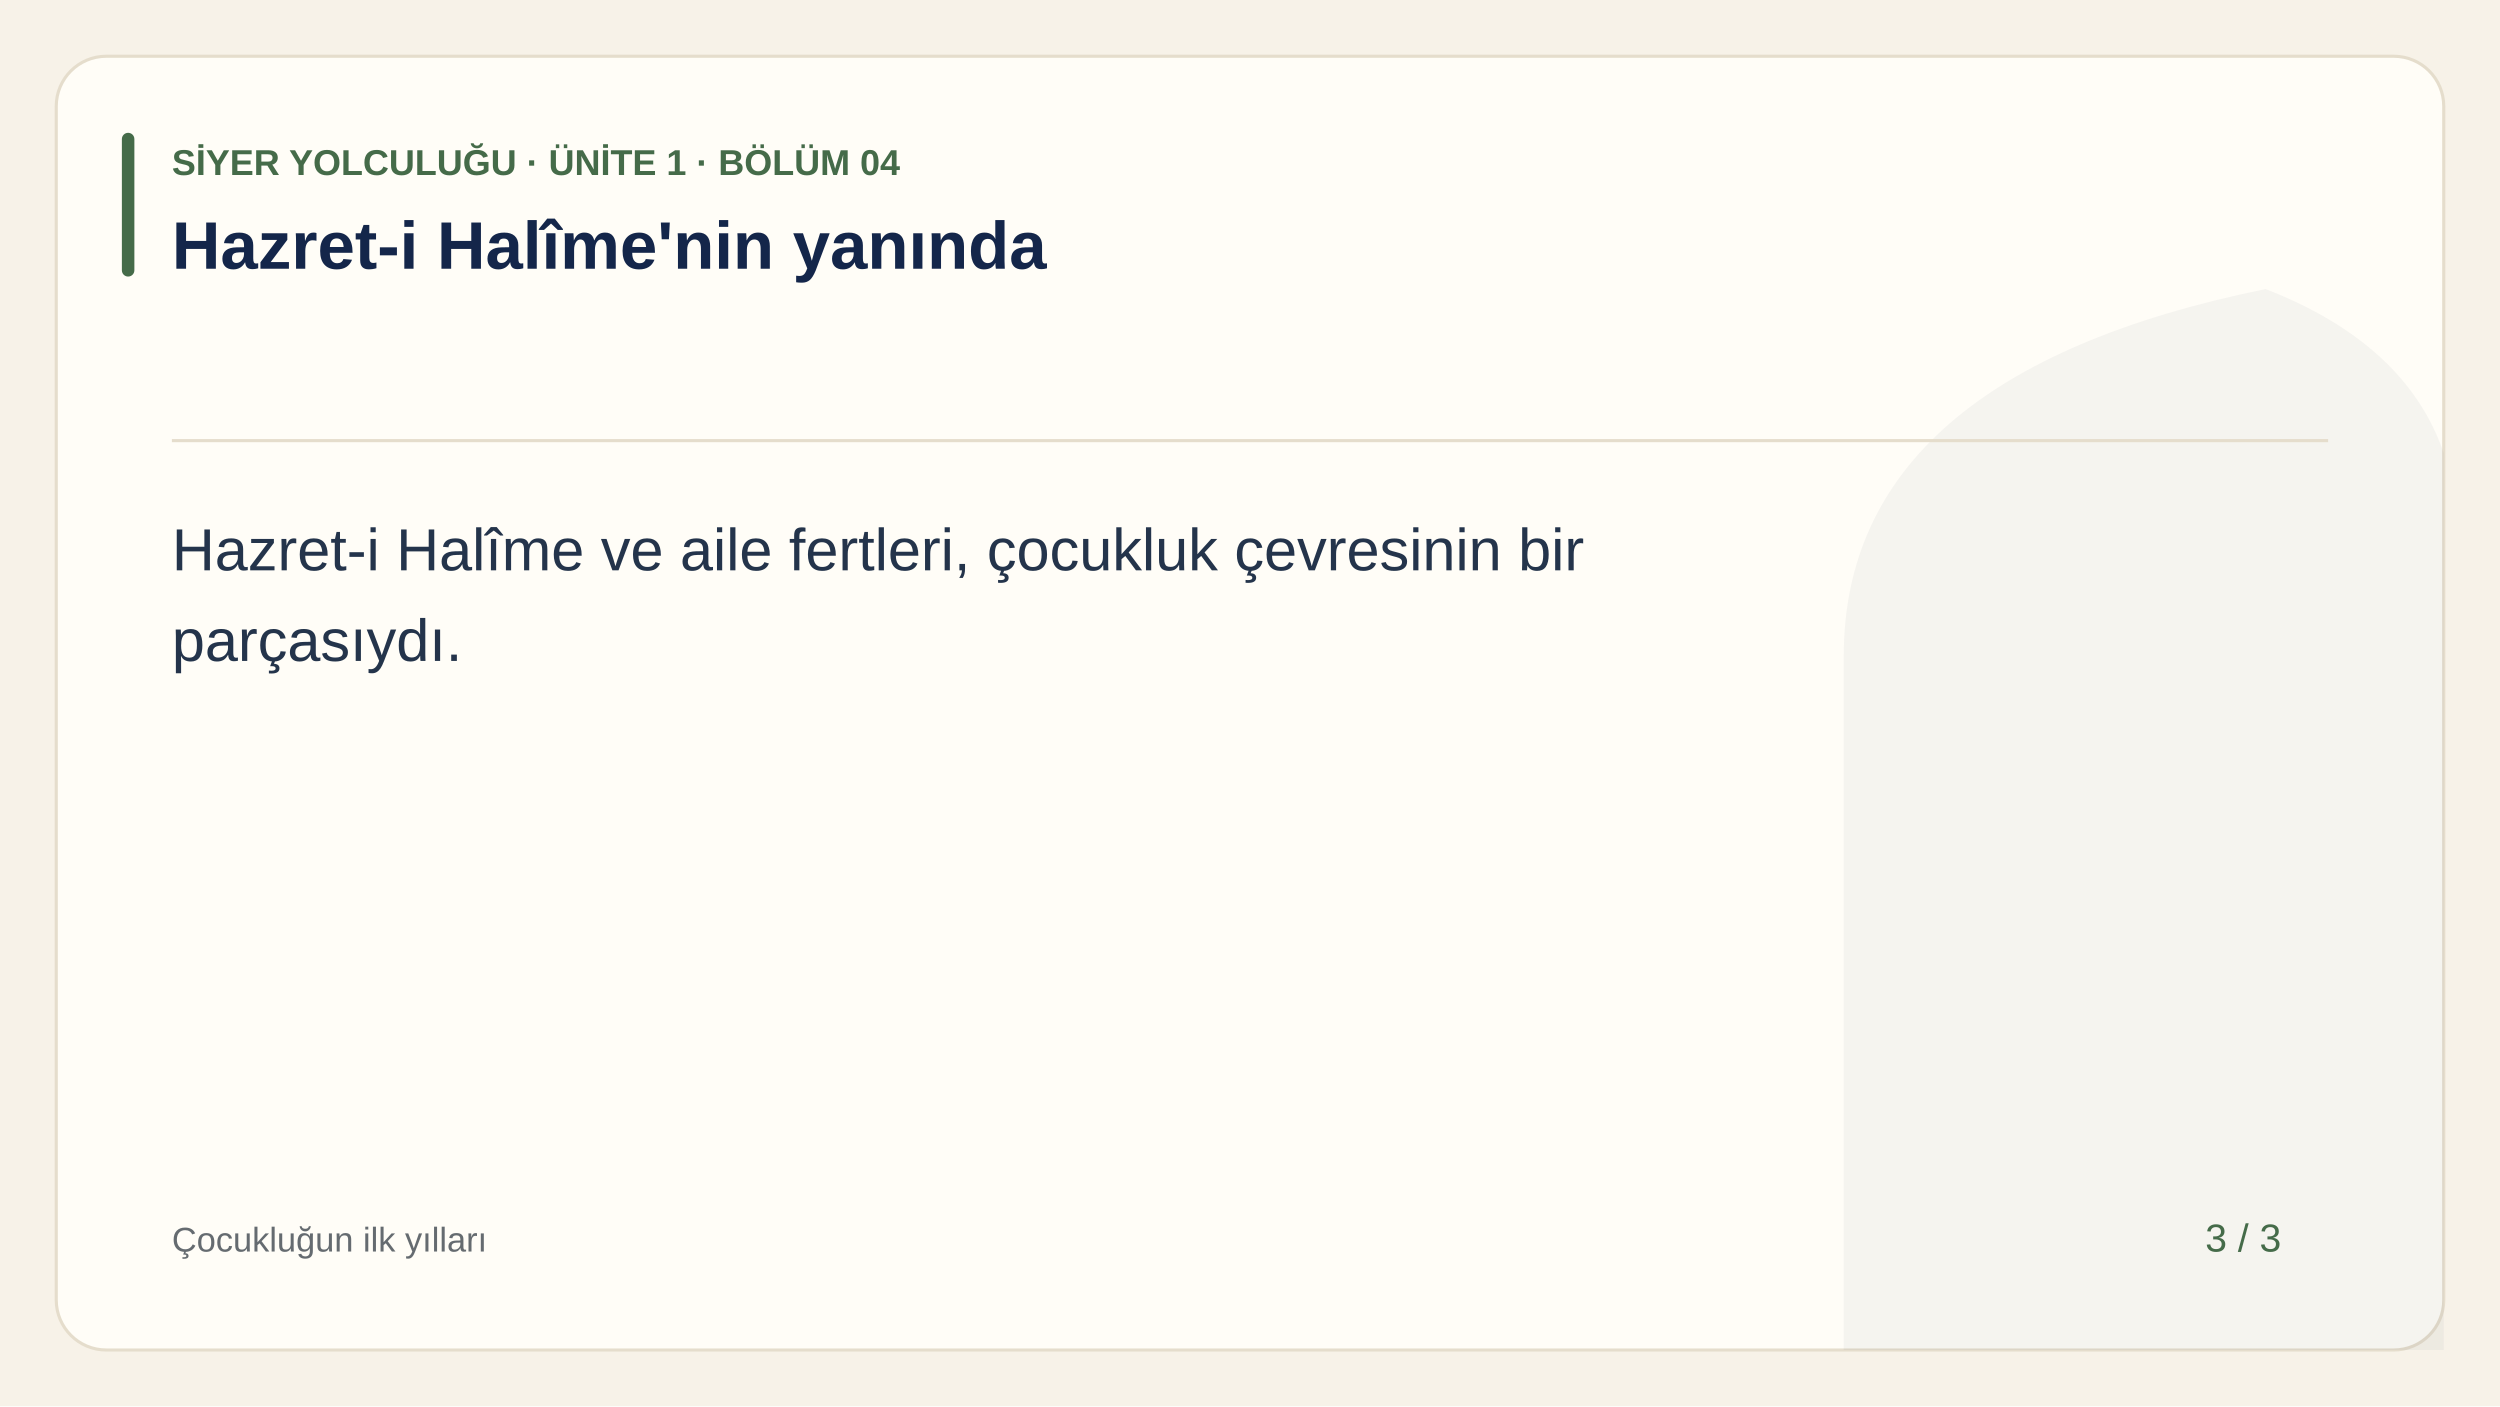
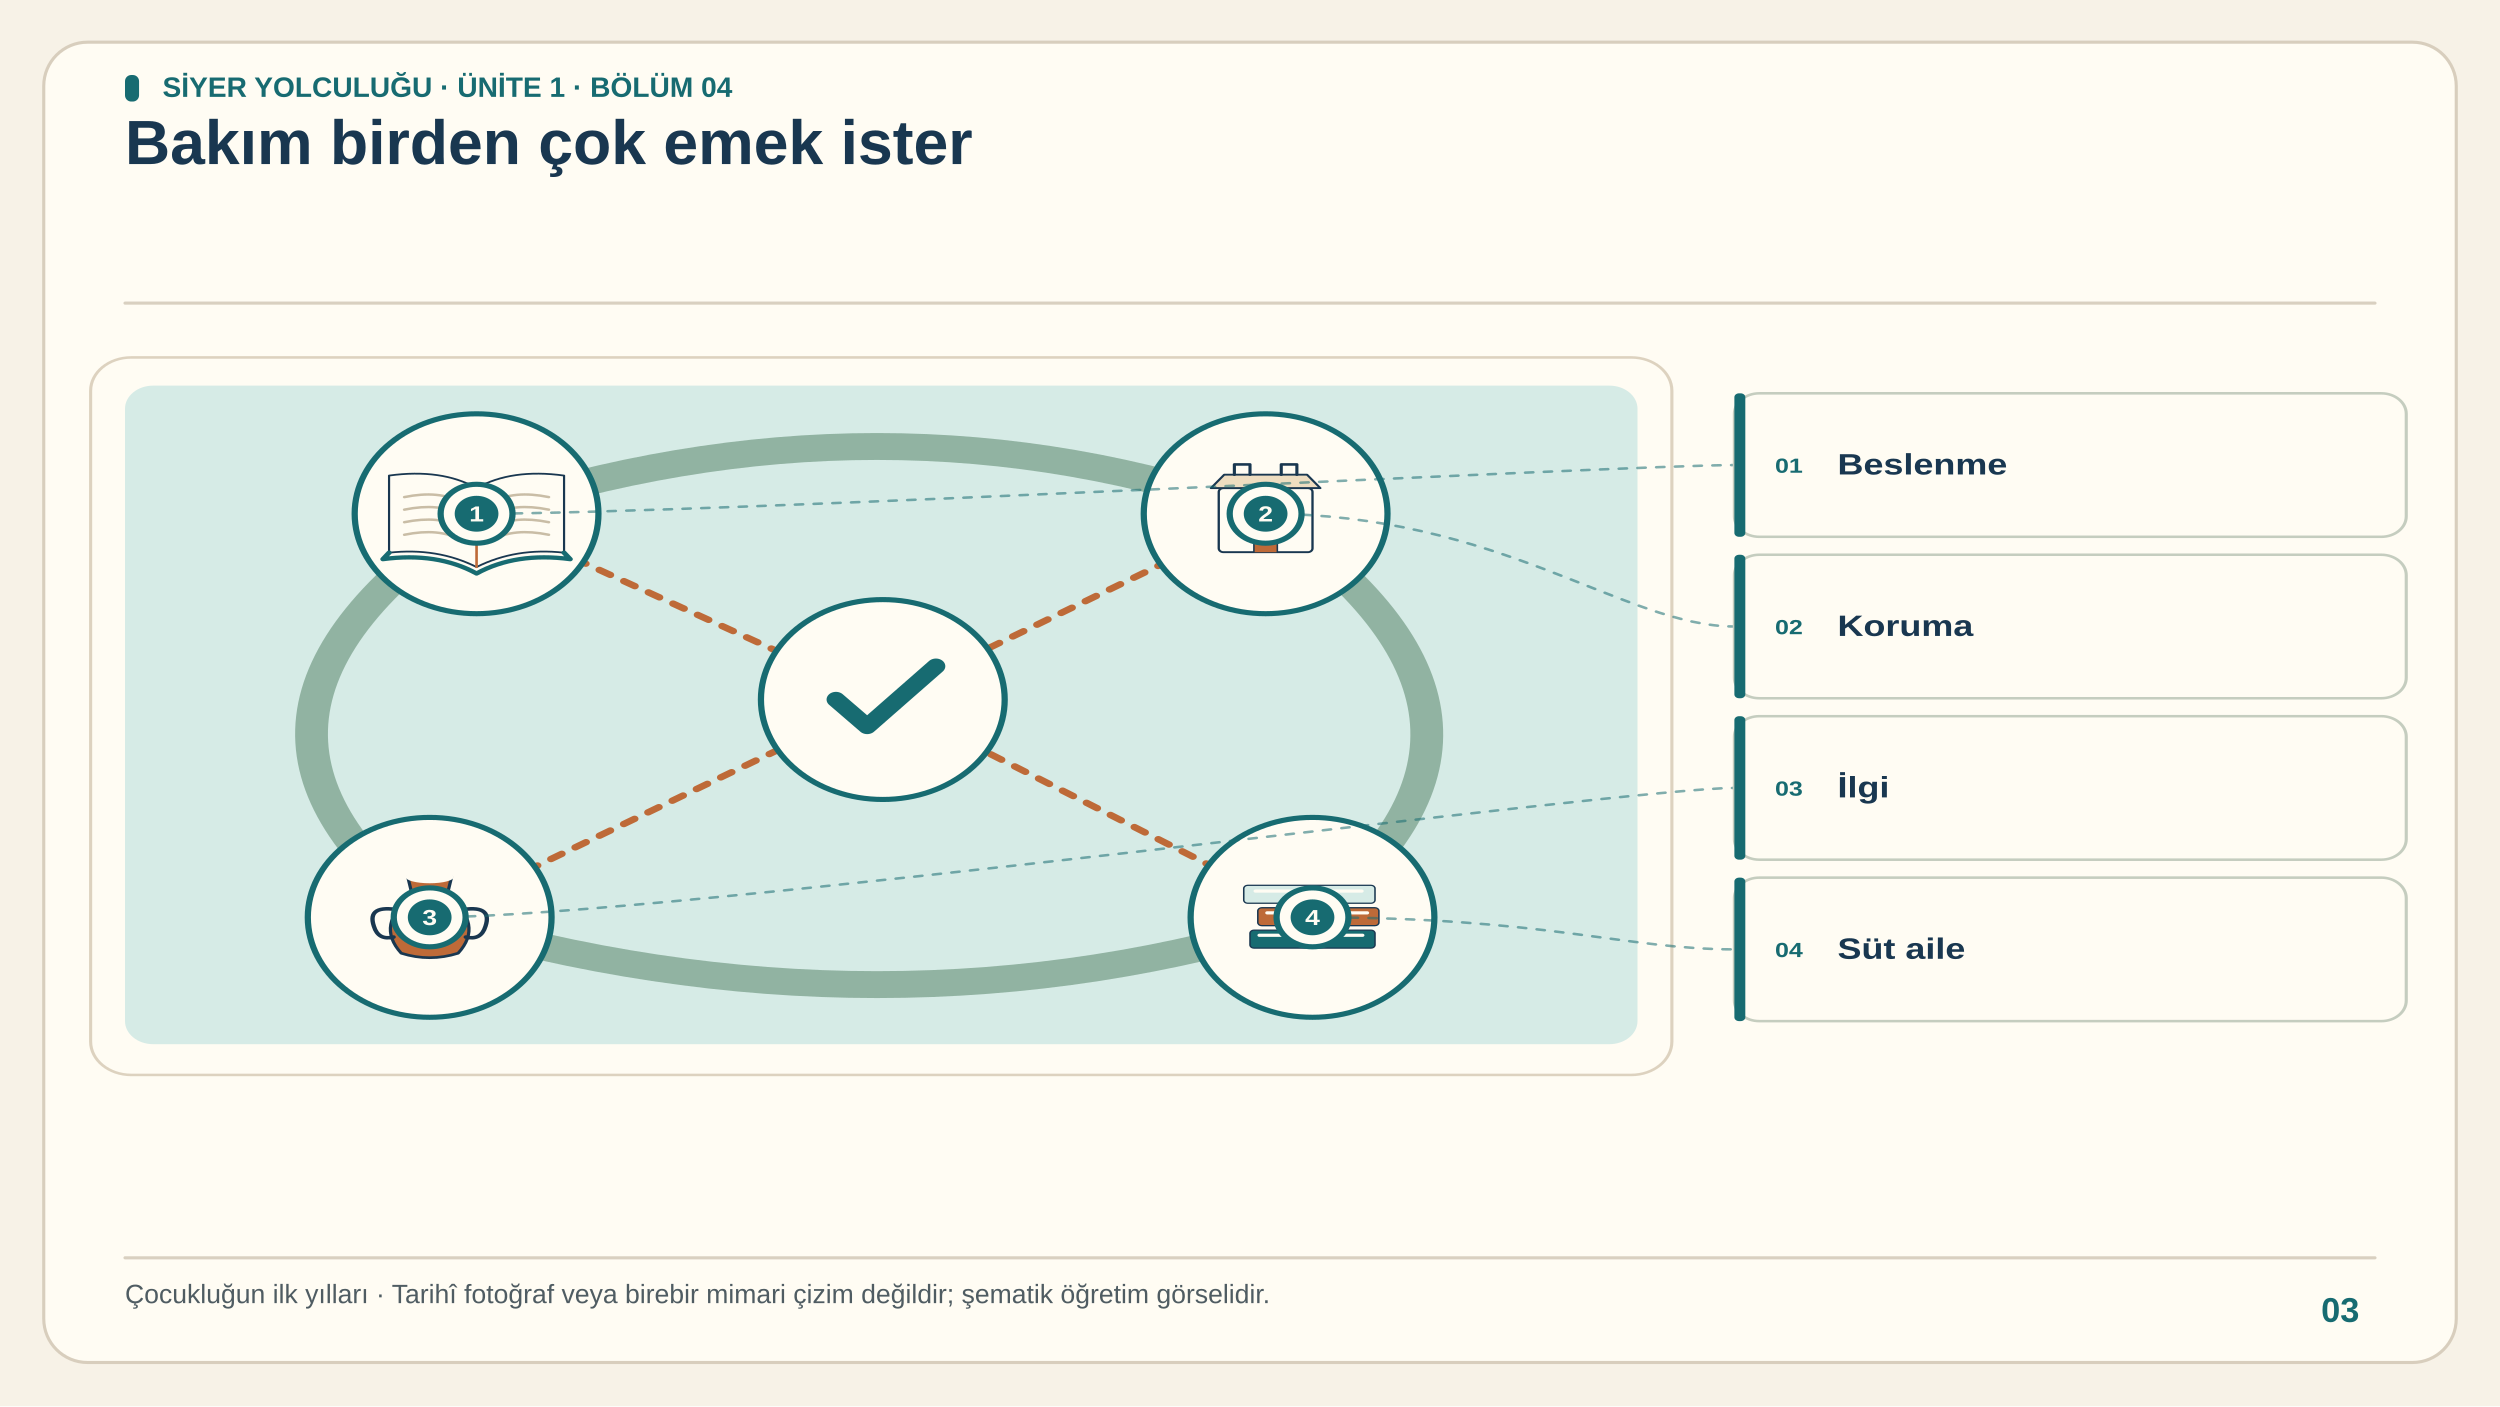
- <svg xmlns="http://www.w3.org/2000/svg" width="1600" height="900" viewBox="0 0 1600 900" role="img" aria-labelledby="title desc">
-   <rect width="1600" height="900" fill="#f7f2e8" />
-   <rect x="36" y="36" width="1528" height="828" rx="32" fill="#fffdf7" stroke="#e5ddcc" stroke-width="2" />
-   <path d="M1180 864V420Q1180 240 1450 185Q1540 220 1564 290V864" fill="#14264a" opacity=".045" />
-   <rect x="78" y="85" width="8" height="92" rx="4" fill="#456b49" />
-   <text x="110" y="112" fill="#456b49" font-family="Arial,sans-serif" font-size="23" font-weight="700">SİYER YOLCULUĞU · ÜNİTE 1 · BÖLÜM 04</text>
-   <text x="110" y="172" fill="#14264a" font-family="Arial,sans-serif" font-size="43" font-weight="700">Hazret-i Halîme'nin yanında</text>
-   <line x1="110" y1="282" x2="1490" y2="282" stroke="#e5ddcc" stroke-width="2" />
-   <text x="110" y="365" fill="#24344b" font-family="Arial,sans-serif" font-size="38">Hazret-i Halîme ve aile fertleri, çocukluk çevresinin bir</text>
-   <text x="110" y="423" fill="#24344b" font-family="Arial,sans-serif" font-size="38">parçasıydı.</text>
-   <text x="110" y="801" fill="#656b70" font-family="Arial,sans-serif" font-size="22">Çocukluğun ilk yılları</text>
-   <text x="1460" y="801" text-anchor="end" fill="#456b49" font-family="Arial,sans-serif" font-size="25">3 / 3</text>
+ <svg xmlns="http://www.w3.org/2000/svg" width="1600" height="900" viewBox="0 0 1600 900" role="img" aria-labelledby="f4_2title f4_2desc">
+   <defs>
+     <linearGradient id="f4_2sky" x1="0" y1="0" x2="0" y2="1">
+       <stop stop-color="#D6EBE6" />
+       <stop offset="1" stop-color="#F8EBCD" />
+     </linearGradient>
+     <linearGradient id="f4_2wood">
+       <stop stop-color="#C79560" />
+       <stop offset="1" stop-color="#E2BE80" />
+     </linearGradient>
+     <filter id="f4_2shadow" x="-15%" y="-15%" width="130%" height="140%">
+       <feDropShadow dx="0" dy="6" stdDeviation="7" flood-color="#193750" flood-opacity=".12" />
+     </filter>
+   </defs>
+   <rect x="0" y="0" width="1600" height="900" rx="0" fill="#F7F2E7" stroke="none" stroke-width="1" />
+   <rect x="28" y="27" width="1544" height="845" rx="28" fill="#FFFCF3" stroke="#D8CEBD" stroke-width="2" />
+   <rect x="80" y="48" width="9" height="17" rx="4" fill="#176B71" stroke="none" stroke-width="1" />
+   <text x="104" y="62" font-family="Arial, sans-serif" font-size="18" fill="#176B71" font-weight="700" text-anchor="start">SİYER YOLCULUĞU · ÜNİTE 1 · BÖLÜM 04</text>
+   <text x="80" y="105" font-family="Arial, sans-serif" font-size="40" fill="#193750" font-weight="700" text-anchor="start">Bakım birden çok emek ister</text>
+   <path d="M80 194 H1520" fill="none" stroke="#D9D0C0" stroke-width="2" stroke-linecap="round" stroke-linejoin="round" />
+   <g transform="translate(0 50) scale(1 .82)">
+     <rect x="58" y="218" width="1012" height="560" rx="26" fill="#FFFCF3" stroke="#DDD2BF" stroke-width="2" />
+     <rect x="80" y="240" width="968" height="514" rx="18" fill="#D6EBE6" stroke="none" stroke-width="1" />
+     <path d="M305 340 Q565 235 810 340 Q1000 500 840 655 Q565 760 275 655 Q110 500 305 340 Z" fill="none" stroke="#91B3A2" stroke-width="21" stroke-linecap="round" stroke-linejoin="round" />
+     <path d="M305 340 L565 485" fill="none" stroke="#BE6A38" stroke-width="5" stroke-linecap="round" stroke-linejoin="round" stroke-dasharray="8 10" />
+     <path d="M810 340 L565 485" fill="none" stroke="#BE6A38" stroke-width="5" stroke-linecap="round" stroke-linejoin="round" stroke-dasharray="8 10" />
+     <path d="M275 655 L565 485" fill="none" stroke="#BE6A38" stroke-width="5" stroke-linecap="round" stroke-linejoin="round" stroke-dasharray="8 10" />
+     <path d="M840 655 L565 485" fill="none" stroke="#BE6A38" stroke-width="5" stroke-linecap="round" stroke-linejoin="round" stroke-dasharray="8 10" />
+     <circle cx="305" cy="340" r="78" fill="#FFFCF3" stroke="#176B71" stroke-width="4" />
+     <g transform="translate(305 320) scale(0.28)">
+       <path d="M0 0 Q-80 -55 -200 -35 V180 Q-90 165 0 220 Q90 165 200 180 V-35 Q80 -55 0 0 Z" fill="#FFFCF3" stroke="#193750" stroke-width="5" stroke-linecap="round" stroke-linejoin="round" />
+       <path d="M0 0 V220" fill="none" stroke="#BE6A38" stroke-width="6" stroke-linecap="round" stroke-linejoin="round" />
+       <path d="M-200 180 L-214 198 Q-90 178 0 238 Q90 178 214 198 L200 180" fill="none" stroke="#176B71" stroke-width="12" stroke-linecap="round" stroke-linejoin="round" />
+       <path d="M-165 25 Q-85 5 -35 40 M35 40 Q85 5 165 25" fill="none" stroke="#C9BDA6" stroke-width="7" stroke-linecap="round" stroke-linejoin="round" />
+       <path d="M-165 60 Q-85 40 -35 75 M35 75 Q85 40 165 60" fill="none" stroke="#C9BDA6" stroke-width="7" stroke-linecap="round" stroke-linejoin="round" />
+       <path d="M-165 95 Q-85 75 -35 110 M35 110 Q85 75 165 95" fill="none" stroke="#C9BDA6" stroke-width="7" stroke-linecap="round" stroke-linejoin="round" />
+       <path d="M-165 130 Q-85 110 -35 145 M35 145 Q85 110 165 130" fill="none" stroke="#C9BDA6" stroke-width="7" stroke-linecap="round" stroke-linejoin="round" />
+     </g>
+     <circle cx="810" cy="340" r="78" fill="#FFFCF3" stroke="#176B71" stroke-width="4" />
+     <g transform="translate(780 320) scale(0.5)">
+       <rect x="0" y="0" width="120" height="100" rx="6" fill="#FFFCF3" stroke="#193750" stroke-width="3" />
+       <path d="M-10 0 H130 L113 -21 H7 Z" fill="#EEDDC0" stroke="#193750" stroke-width="3" stroke-linecap="round" stroke-linejoin="round" />
+       <path d="M45 100 V52 Q60 25 75 52 V100" fill="#BE6A38" stroke="#193750" stroke-width="2" stroke-linecap="round" stroke-linejoin="round" />
+       <rect x="15" y="25" width="18" height="24" rx="3" fill="#D6EBE6" stroke="#193750" stroke-width="2" />
+       <rect x="88" y="25" width="18" height="24" rx="3" fill="#D6EBE6" stroke="#193750" stroke-width="2" />
+       <path d="M20 -21 V-37 H40 V-21 M80 -21 V-37 H100 V-21" fill="none" stroke="#193750" stroke-width="4" stroke-linecap="round" stroke-linejoin="round" />
+     </g>
+     <circle cx="275" cy="655" r="78" fill="#FFFCF3" stroke="#176B71" stroke-width="4" />
+     <g transform="translate(275 655) scale(0.7)">
+       <path d="M-20 -45 H20 L16 -25 Q50 8 26 40 Q0 50 -26 40 Q-50 8 -16 -25 Z" fill="#BE6A38" stroke="#193750" stroke-width="3" stroke-linecap="round" stroke-linejoin="round" />
+       <ellipse cx="0" cy="-45" rx="22" ry="7" fill="#FFFCF3" />
+       <path d="M-27 -8 Q-58 -15 -51 10 Q-47 26 -33 22 M27 -8 Q58 -15 51 10 Q47 26 33 22" fill="none" stroke="#193750" stroke-width="4" stroke-linecap="round" stroke-linejoin="round" />
+     </g>
+     <circle cx="840" cy="655" r="78" fill="#FFFCF3" stroke="#176B71" stroke-width="4" />
+     <g transform="translate(800 665) scale(0.5)">
+       <rect x="0" y="0" width="160" height="28" rx="5" fill="#176B71" stroke="#193750" stroke-width="2" />
+       <rect x="10" y="-35" width="155" height="28" rx="5" fill="#BE6A38" stroke="#193750" stroke-width="2" />
+       <rect x="-8" y="-70" width="168" height="28" rx="5" fill="#D6EBE6" stroke="#193750" stroke-width="2" />
+       <path d="M12 8 H144 M22 -27 H150 M7 -61 H143" fill="none" stroke="#FFFCF3" stroke-width="5" stroke-linecap="round" stroke-linejoin="round" />
+     </g>
+     <circle cx="565" cy="485" r="78" fill="#FFFCF3" stroke="#176B71" stroke-width="4" />
+     <path d="M535 485 L555 506 599 459" fill="none" stroke="#176B71" stroke-width="12" stroke-linecap="round" stroke-linejoin="round" />
+     <path d="M305 340 C455 340 1040 302 1110 302" fill="none" stroke="#176B71" stroke-width="2" stroke-linecap="round" stroke-linejoin="round" stroke-dasharray="5 7" opacity=".55" />
+     <path d="M810 340 C960 340 1040 428 1110 428" fill="none" stroke="#176B71" stroke-width="2" stroke-linecap="round" stroke-linejoin="round" stroke-dasharray="5 7" opacity=".55" />
+     <path d="M275 655 C425 655 1040 554 1110 554" fill="none" stroke="#176B71" stroke-width="2" stroke-linecap="round" stroke-linejoin="round" stroke-dasharray="5 7" opacity=".55" />
+     <path d="M840 655 C990 655 1040 680 1110 680" fill="none" stroke="#176B71" stroke-width="2" stroke-linecap="round" stroke-linejoin="round" stroke-dasharray="5 7" opacity=".55" />
+     <rect x="1110" y="246" width="430" height="112" rx="16" fill="#FFFCF3" stroke="#C5CDBF" stroke-width="2" />
+     <rect x="1110" y="246" width="7" height="112" rx="3" fill="#176B71" stroke="none" stroke-width="1" />
+     <text x="1136" y="308" font-family="Arial, sans-serif" font-size="16" fill="#176B71" font-weight="700" text-anchor="start">01</text>
+     <text x="1176" y="309.36" font-family="Arial, sans-serif" font-size="23" fill="#193750" font-weight="600" text-anchor="start">Beslenme</text>
+     <circle cx="305" cy="340" r="23" fill="#FFFCF3" stroke="#176B71" stroke-width="4" />
+     <circle cx="305" cy="340" r="14" fill="#176B71" stroke="none" stroke-width="1" />
+     <text x="305" y="346" font-family="Arial, sans-serif" font-size="17" fill="#FFFCF3" font-weight="700" text-anchor="middle">1</text>
+     <rect x="1110" y="372" width="430" height="112" rx="16" fill="#FFFCF3" stroke="#C5CDBF" stroke-width="2" />
+     <rect x="1110" y="372" width="7" height="112" rx="3" fill="#176B71" stroke="none" stroke-width="1" />
+     <text x="1136" y="434" font-family="Arial, sans-serif" font-size="16" fill="#176B71" font-weight="700" text-anchor="start">02</text>
+     <text x="1176" y="435.36" font-family="Arial, sans-serif" font-size="23" fill="#193750" font-weight="600" text-anchor="start">Koruma</text>
+     <circle cx="810" cy="340" r="23" fill="#FFFCF3" stroke="#176B71" stroke-width="4" />
+     <circle cx="810" cy="340" r="14" fill="#176B71" stroke="none" stroke-width="1" />
+     <text x="810" y="346" font-family="Arial, sans-serif" font-size="17" fill="#FFFCF3" font-weight="700" text-anchor="middle">2</text>
+     <rect x="1110" y="498" width="430" height="112" rx="16" fill="#FFFCF3" stroke="#C5CDBF" stroke-width="2" />
+     <rect x="1110" y="498" width="7" height="112" rx="3" fill="#176B71" stroke="none" stroke-width="1" />
+     <text x="1136" y="560" font-family="Arial, sans-serif" font-size="16" fill="#176B71" font-weight="700" text-anchor="start">03</text>
+     <text x="1176" y="561.36" font-family="Arial, sans-serif" font-size="23" fill="#193750" font-weight="600" text-anchor="start">İlgi</text>
+     <circle cx="275" cy="655" r="23" fill="#FFFCF3" stroke="#176B71" stroke-width="4" />
+     <circle cx="275" cy="655" r="14" fill="#176B71" stroke="none" stroke-width="1" />
+     <text x="275" y="661" font-family="Arial, sans-serif" font-size="17" fill="#FFFCF3" font-weight="700" text-anchor="middle">3</text>
+     <rect x="1110" y="624" width="430" height="112" rx="16" fill="#FFFCF3" stroke="#C5CDBF" stroke-width="2" />
+     <rect x="1110" y="624" width="7" height="112" rx="3" fill="#176B71" stroke="none" stroke-width="1" />
+     <text x="1136" y="686" font-family="Arial, sans-serif" font-size="16" fill="#176B71" font-weight="700" text-anchor="start">04</text>
+     <text x="1176" y="687.36" font-family="Arial, sans-serif" font-size="23" fill="#193750" font-weight="600" text-anchor="start">Süt aile</text>
+     <circle cx="840" cy="655" r="23" fill="#FFFCF3" stroke="#176B71" stroke-width="4" />
+     <circle cx="840" cy="655" r="14" fill="#176B71" stroke="none" stroke-width="1" />
+     <text x="840" y="661" font-family="Arial, sans-serif" font-size="17" fill="#FFFCF3" font-weight="700" text-anchor="middle">4</text>
+   </g>
+   <path d="M80 805 H1520" fill="none" stroke="#D9D0C0" stroke-width="2" stroke-linecap="round" stroke-linejoin="round" />
+   <text x="80" y="834" font-family="Arial, sans-serif" font-size="17" fill="#4F5C62" font-weight="500" text-anchor="start">Çocukluğun ilk yılları · Tarihî fotoğraf veya birebir mimari çizim değildir; şematik öğretim görselidir.</text>
+   <text x="1510" y="846" font-family="Arial, sans-serif" font-size="22" fill="#176B71" font-weight="700" text-anchor="end">03</text>
</svg>
